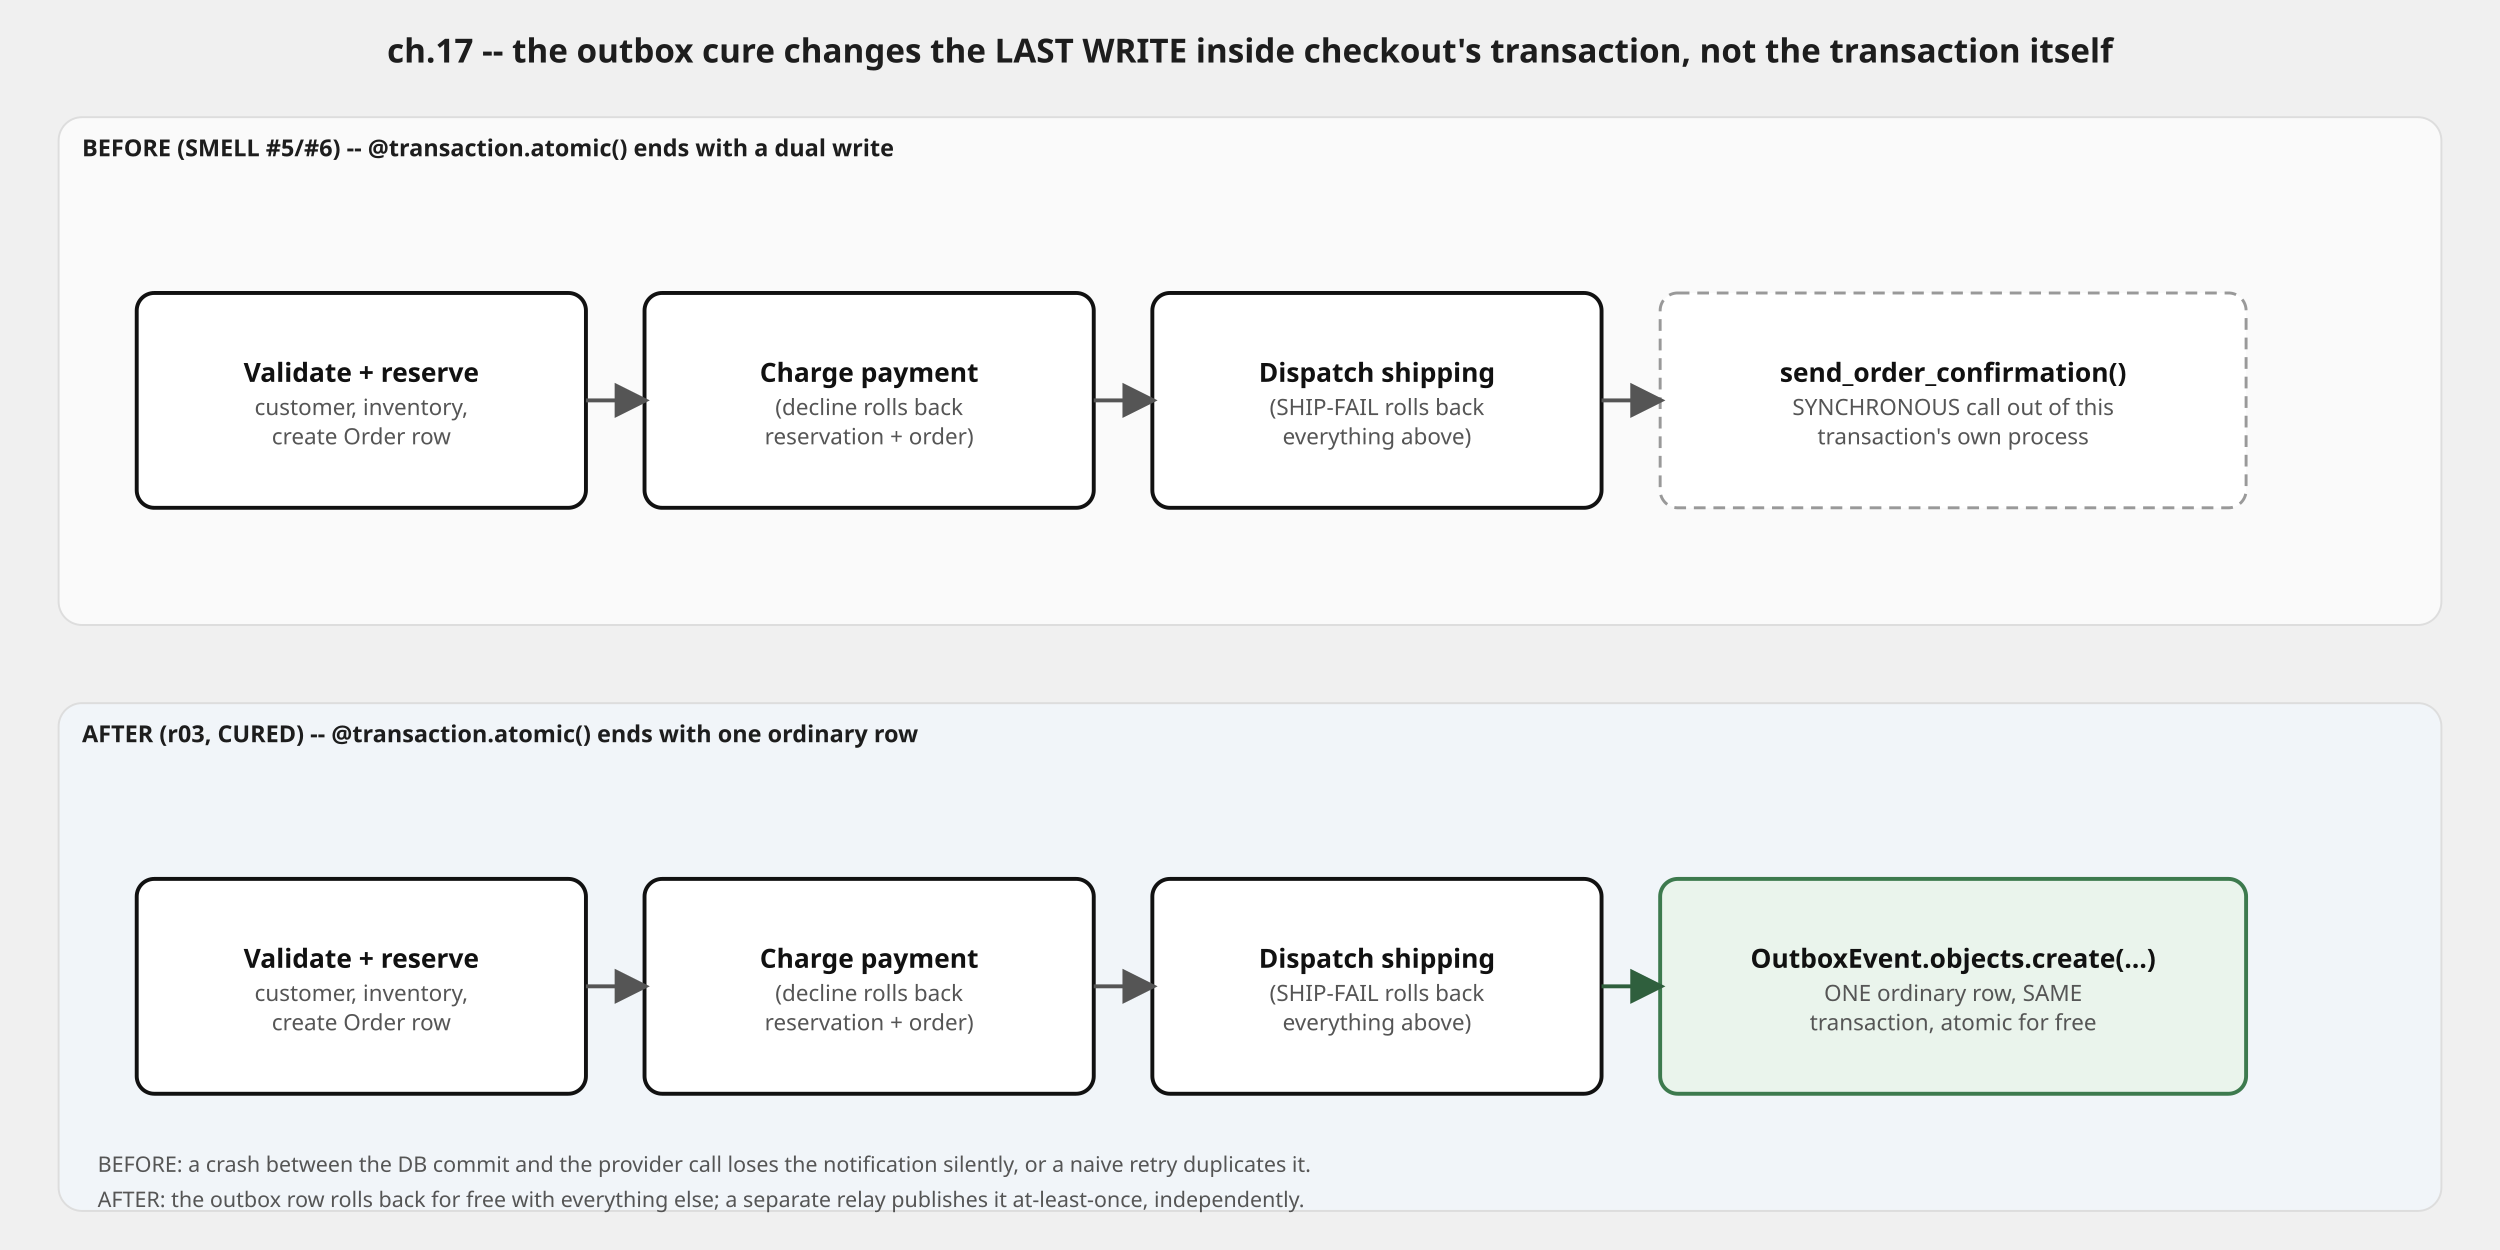
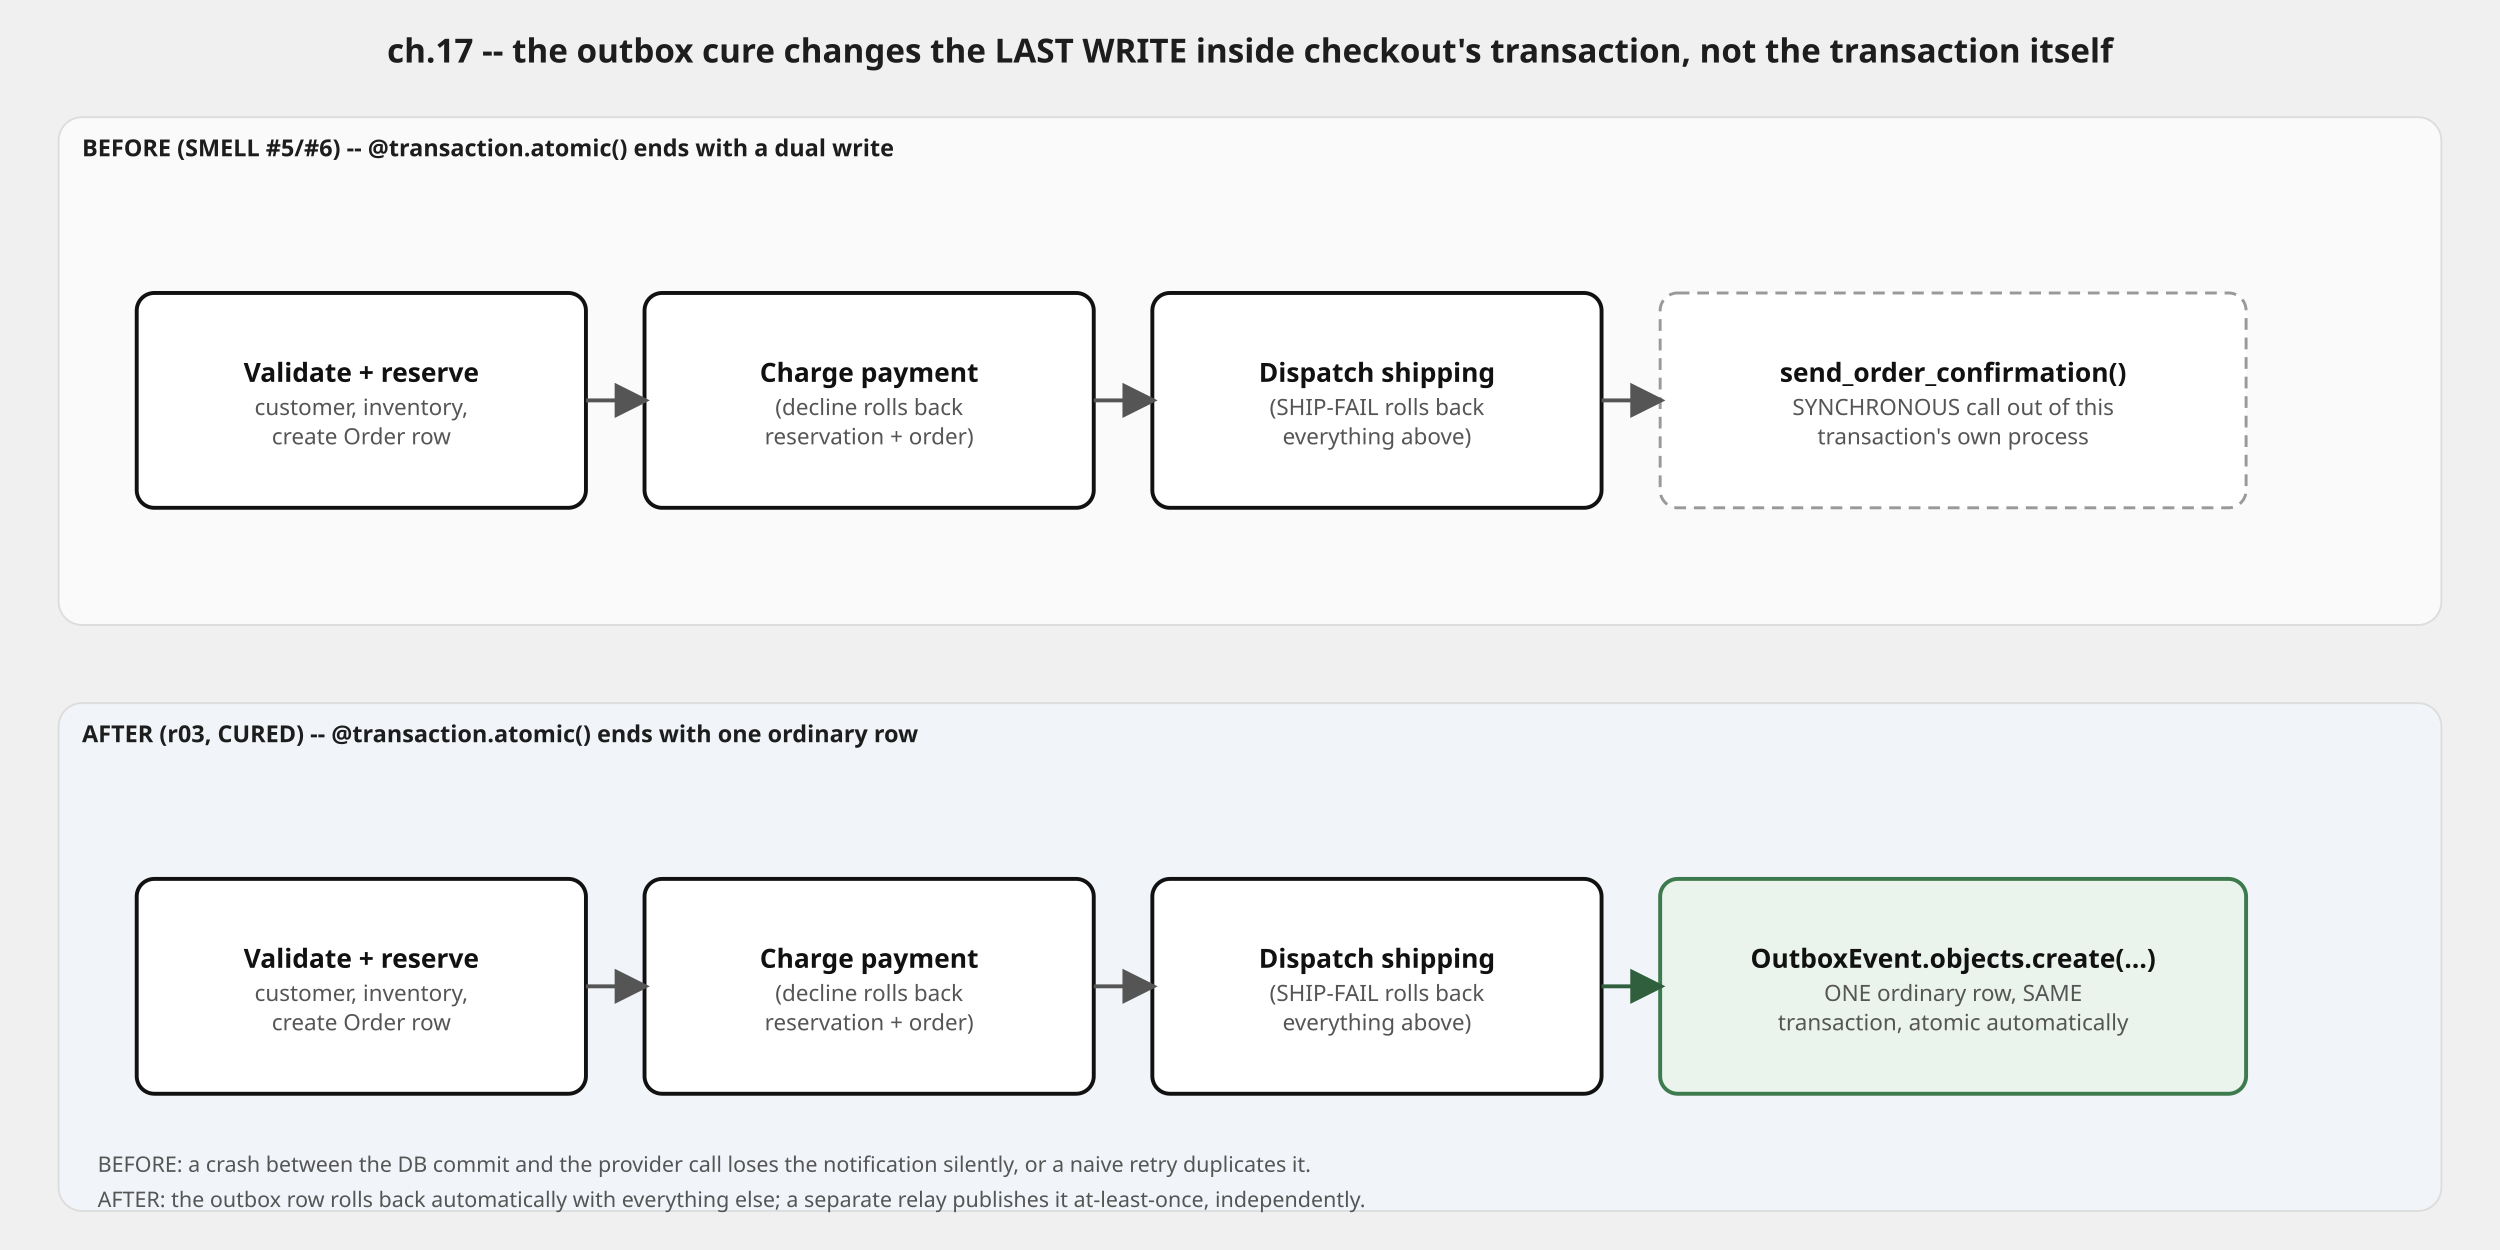
<svg xmlns="http://www.w3.org/2000/svg" viewBox="0 0 1280 640" font-family="'Red Hat Text', system-ui, sans-serif" role="img">
  <defs>
    <marker id="a" viewBox="0 0 10 10" refX="8.5" refY="5" markerWidth="9" markerHeight="9" orient="auto-start-reverse">
      <path d="M0,0 L10,5 L0,10 z" fill="#555" />
    </marker>
    <marker id="am" viewBox="0 0 10 10" refX="8.5" refY="5" markerWidth="9" markerHeight="9" orient="auto-start-reverse">
      <path d="M0,0 L10,5 L0,10 z" fill="#2f5f3d" />
    </marker>
  </defs>
  <rect x="30" y="60" width="1220" height="260" rx="12" fill="#fafafa" stroke="#ddd" />
  <text x="42" y="80" font-size="12" font-weight="700" fill="#1d1d1d">BEFORE (SMELL #5/#6) -- @transaction.atomic() ends with a dual write</text>
  <rect x="30" y="360" width="1220" height="260" rx="12" fill="#f1f5f9" stroke="#ddd" />
  <text x="42" y="380" font-size="12" font-weight="700" fill="#1d1d1d">AFTER (r03, CURED) -- @transaction.atomic() ends with one ordinary row</text>
  <rect x="70" y="150" width="230" height="110" rx="9" fill="#ffffff" stroke="#111111" stroke-width="2" />
  <text x="185.0" y="195.5" font-size="13.5" font-weight="700" fill="#111111" text-anchor="middle">Validate + reserve</text>
  <text x="185.0" y="212.5" font-size="11.5" fill="#555555" text-anchor="middle">customer, inventory,</text>
  <text x="185.0" y="227.5" font-size="11.5" fill="#555555" text-anchor="middle">create Order row</text>
  <rect x="330" y="150" width="230" height="110" rx="9" fill="#ffffff" stroke="#111111" stroke-width="2" />
  <text x="445.0" y="195.5" font-size="13.5" font-weight="700" fill="#111111" text-anchor="middle">Charge payment</text>
  <text x="445.0" y="212.5" font-size="11.5" fill="#555555" text-anchor="middle">(decline rolls back</text>
  <text x="445.0" y="227.5" font-size="11.5" fill="#555555" text-anchor="middle">reservation + order)</text>
  <rect x="590" y="150" width="230" height="110" rx="9" fill="#ffffff" stroke="#111111" stroke-width="2" />
  <text x="705.0" y="195.5" font-size="13.5" font-weight="700" fill="#111111" text-anchor="middle">Dispatch shipping</text>
  <text x="705.0" y="212.5" font-size="11.5" fill="#555555" text-anchor="middle">(SHIP-FAIL rolls back</text>
  <text x="705.0" y="227.5" font-size="11.5" fill="#555555" text-anchor="middle">everything above)</text>
  <rect x="850" y="150" width="300" height="110" rx="9" fill="#ffffff" stroke="#999999" stroke-width="1.5" stroke-dasharray="6 4" />
  <text x="1000.0" y="195.5" font-size="13.5" font-weight="700" fill="#111111" text-anchor="middle">send_order_confirmation()</text>
  <text x="1000.0" y="212.5" font-size="11.5" fill="#555555" text-anchor="middle">SYNCHRONOUS call out of this</text>
  <text x="1000.0" y="227.5" font-size="11.5" fill="#555555" text-anchor="middle">transaction's own process</text>
  <rect x="70" y="450" width="230" height="110" rx="9" fill="#ffffff" stroke="#111111" stroke-width="2" />
  <text x="185.0" y="495.5" font-size="13.5" font-weight="700" fill="#111111" text-anchor="middle">Validate + reserve</text>
  <text x="185.0" y="512.5" font-size="11.5" fill="#555555" text-anchor="middle">customer, inventory,</text>
  <text x="185.0" y="527.5" font-size="11.5" fill="#555555" text-anchor="middle">create Order row</text>
  <rect x="330" y="450" width="230" height="110" rx="9" fill="#ffffff" stroke="#111111" stroke-width="2" />
  <text x="445.0" y="495.5" font-size="13.5" font-weight="700" fill="#111111" text-anchor="middle">Charge payment</text>
  <text x="445.0" y="512.5" font-size="11.5" fill="#555555" text-anchor="middle">(decline rolls back</text>
  <text x="445.0" y="527.5" font-size="11.5" fill="#555555" text-anchor="middle">reservation + order)</text>
  <rect x="590" y="450" width="230" height="110" rx="9" fill="#ffffff" stroke="#111111" stroke-width="2" />
  <text x="705.0" y="495.5" font-size="13.5" font-weight="700" fill="#111111" text-anchor="middle">Dispatch shipping</text>
  <text x="705.0" y="512.5" font-size="11.5" fill="#555555" text-anchor="middle">(SHIP-FAIL rolls back</text>
  <text x="705.0" y="527.5" font-size="11.5" fill="#555555" text-anchor="middle">everything above)</text>
  <rect x="850" y="450" width="300" height="110" rx="9" fill="#eaf4ec" stroke="#3d7a4e" stroke-width="2" />
  <text x="1000.0" y="495.5" font-size="13.5" font-weight="700" fill="#111111" text-anchor="middle">OutboxEvent.objects.create(...)</text>
  <text x="1000.0" y="512.5" font-size="11.5" fill="#555555" text-anchor="middle">ONE ordinary row, SAME</text>
-   <text x="1000.0" y="527.5" font-size="11.5" fill="#555555" text-anchor="middle">transaction, atomic for free</text>
+   <text x="1000.0" y="527.5" font-size="11.5" fill="#555555" text-anchor="middle">transaction, atomic automatically</text>
  <path d="M300.0,205.0 L330.0,205.0" fill="none" stroke="#555" stroke-width="2" marker-end="url(#a)" />
  <path d="M560.0,205.0 L590.0,205.0" fill="none" stroke="#555" stroke-width="2" marker-end="url(#a)" />
  <path d="M820.0,205.0 L850.0,205.0" fill="none" stroke="#555" stroke-width="2" marker-end="url(#a)" />
  <path d="M300.0,505.0 L330.0,505.0" fill="none" stroke="#555" stroke-width="2" marker-end="url(#a)" />
  <path d="M560.0,505.0 L590.0,505.0" fill="none" stroke="#555" stroke-width="2" marker-end="url(#a)" />
  <path d="M820.0,505.0 L850.0,505.0" fill="none" stroke="#2f5f3d" stroke-width="2" marker-end="url(#am)" />
  <text x="640.0" y="32" font-size="17" fill="#1d1d1d" text-anchor="middle" font-weight="700">ch.17 -- the outbox cure changes the LAST WRITE inside checkout's transaction, not the transaction itself</text>
  <text x="50" y="600" font-size="11" fill="#555555" text-anchor="start">BEFORE: a crash between the DB commit and the provider call loses the notification silently, or a naive retry duplicates it.</text>
-   <text x="50" y="618" font-size="11" fill="#555555" text-anchor="start">AFTER: the outbox row rolls back for free with everything else; a separate relay publishes it at-least-once, independently.</text>
+   <text x="50" y="618" font-size="11" fill="#555555" text-anchor="start">AFTER: the outbox row rolls back automatically with everything else; a separate relay publishes it at-least-once, independently.</text>
</svg>
